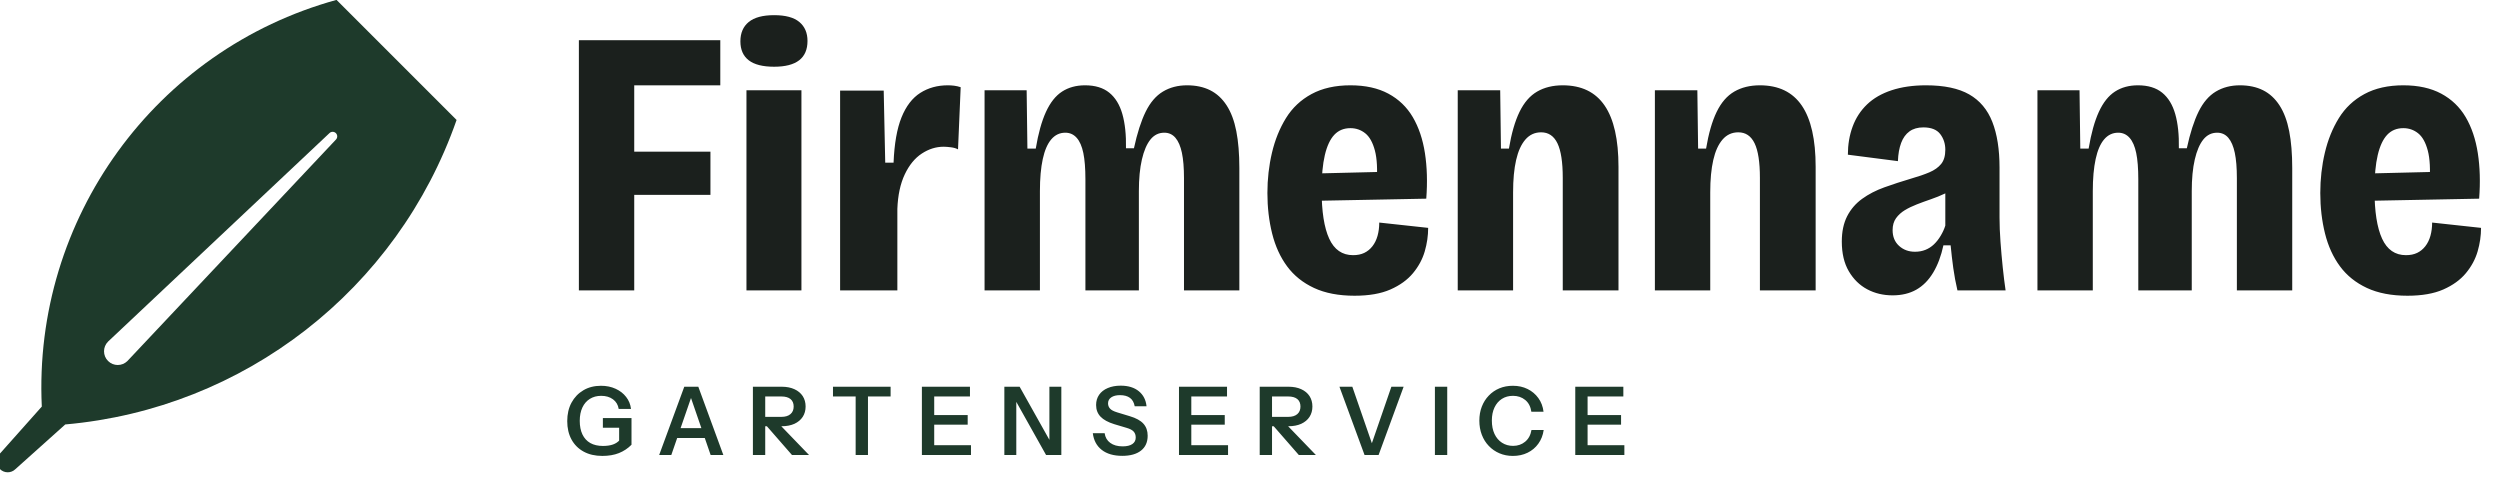
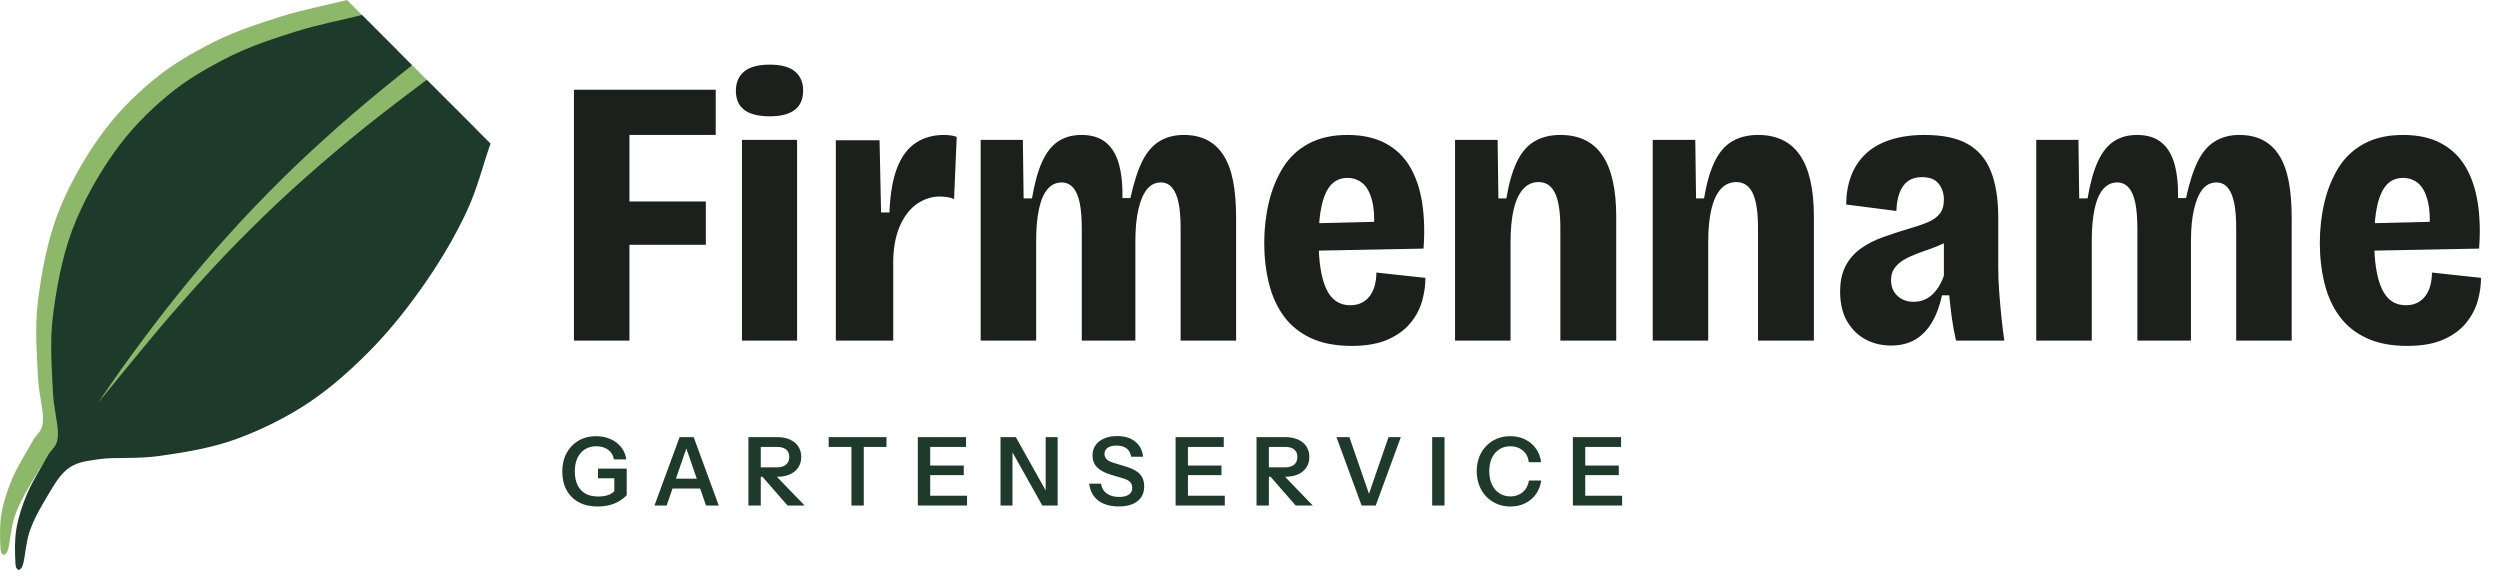
- <svg xmlns="http://www.w3.org/2000/svg" viewBox="0 0 659.38 126" width="659.38" height="126" role="img" aria-label="Firmenname Gartenservice">
-   <g transform="translate(0 4)">
-     <path fill="#1E3A2B" fill-rule="evenodd" transform="translate(-17.53 -19.41) scale(2.41)" d="M8.959 57.738L14.416 52.846A50 50 0 0 0 57.243 19.523L44.102 6.382A44 44 0 0 0 11.849 50.889L7.262 56.041A1.2 1.2 0 0 0 8.959 57.738ZM21.221 45.901L44.034 21.674A0.5 0.5 0 0 0 43.326 20.966L19.099 43.779A1.5 1.5 0 0 0 21.221 45.901Z" />
-     <path fill="#1B201D" transform="translate(146.68 72.6)" d="M6 0V-66H20.6V0ZM12.6 -25.2V-36.6H40.7V-25.2ZM12.6 -54.1V-66H43.3V-54.1ZM50.2 0V-52.8H64.7V0ZM57.5 -59Q53 -59 50.8 -60.7Q48.6 -62.4 48.6 -65.7Q48.6 -69 50.8 -70.8Q53 -72.6 57.5 -72.6Q62 -72.6 64.15 -70.8Q66.3 -69 66.3 -65.8Q66.3 -62.4 64.1 -60.7Q61.9 -59 57.5 -59ZM74.9 0V-28.2V-52.7H86.4L86.8 -33.7H89Q89.3 -41.2 91.1 -45.65Q92.9 -50.1 96.05 -52.1Q99.2 -54.1 103.3 -54.1Q104.1 -54.1 104.95 -54Q105.8 -53.9 106.7 -53.6L106 -37.2Q105.3 -37.6 104.15 -37.75Q103 -37.9 102.2 -37.9Q99.2 -37.9 96.45 -36.1Q93.7 -34.3 91.95 -30.6Q90.2 -26.9 90 -21.5V0ZM113 0V-34V-52.8H124.1L124.3 -37.4H126.5Q127.5 -43.4 129.2 -47.1Q130.9 -50.8 133.45 -52.45Q136 -54.1 139.5 -54.1Q143.5 -54.1 145.9 -52.15Q148.3 -50.2 149.35 -46.5Q150.4 -42.8 150.3 -37.5H152.4Q153.7 -43.5 155.5 -47.15Q157.3 -50.8 160.05 -52.45Q162.8 -54.1 166.4 -54.1Q169.9 -54.1 172.5 -52.8Q175.1 -51.5 176.85 -48.8Q178.6 -46.1 179.4 -42Q180.2 -37.9 180.2 -32.3V0H165.6V-29.6Q165.6 -33.7 165.05 -36.3Q164.5 -38.9 163.35 -40.25Q162.2 -41.6 160.4 -41.6Q158.2 -41.6 156.75 -39.8Q155.3 -38 154.5 -34.55Q153.7 -31.1 153.7 -26.2V0H139.6V-29.3Q139.6 -33.6 139.05 -36.25Q138.5 -38.9 137.3 -40.25Q136.1 -41.6 134.3 -41.6Q132.1 -41.6 130.6 -39.85Q129.1 -38.1 128.35 -34.65Q127.6 -31.2 127.6 -26.2V0ZM210.6 1.4Q204.3 1.4 199.9 -0.65Q195.5 -2.7 192.8 -6.35Q190.1 -10 188.85 -15Q187.6 -20 187.6 -25.7Q187.6 -31.2 188.8 -36.3Q190 -41.4 192.5 -45.45Q195 -49.5 199.25 -51.8Q203.5 -54.1 209.5 -54.1Q215.4 -54.1 219.5 -51.9Q223.6 -49.7 225.95 -45.7Q228.3 -41.7 229.15 -36.2Q230 -30.7 229.5 -24.2L198.5 -23.6V-30.8L219.1 -31.3L216.4 -28.2Q216.8 -33.7 215.95 -36.9Q215.1 -40.1 213.4 -41.45Q211.7 -42.8 209.5 -42.8Q206.9 -42.8 205.25 -41.05Q203.6 -39.3 202.75 -35.7Q201.9 -32.1 201.9 -26.5Q201.9 -18 203.9 -13.65Q205.9 -9.3 210.2 -9.3Q211.9 -9.3 213.15 -9.9Q214.4 -10.5 215.3 -11.65Q216.2 -12.8 216.65 -14.4Q217.1 -16 217.1 -17.9L230 -16.5Q230 -13.4 229.1 -10.3Q228.2 -7.2 226 -4.55Q223.8 -1.9 220.05 -0.25Q216.3 1.4 210.6 1.4ZM237.8 0V-33V-52.8H249L249.2 -37.4H251.3Q252.3 -43.4 254.1 -47.1Q255.9 -50.8 258.75 -52.45Q261.6 -54.1 265.5 -54.1Q272.9 -54.1 276.55 -48.75Q280.2 -43.4 280.2 -32.6V0H265.5V-29.7Q265.5 -35.9 264.1 -38.8Q262.7 -41.7 259.8 -41.7Q257.3 -41.7 255.65 -39.8Q254 -37.9 253.2 -34.4Q252.4 -30.9 252.4 -25.9V0ZM289.8 0V-33V-52.8H301L301.2 -37.4H303.3Q304.3 -43.4 306.1 -47.1Q307.9 -50.8 310.75 -52.45Q313.6 -54.1 317.5 -54.1Q324.9 -54.1 328.55 -48.75Q332.2 -43.4 332.2 -32.6V0H317.5V-29.7Q317.5 -35.9 316.1 -38.8Q314.7 -41.7 311.8 -41.7Q309.3 -41.7 307.65 -39.8Q306 -37.9 305.2 -34.4Q304.4 -30.9 304.4 -25.9V0ZM352.5 1.3Q348.8 1.3 345.8 -0.3Q342.8 -1.9 340.95 -5.05Q339.1 -8.2 339.1 -12.9Q339.1 -16.8 340.5 -19.55Q341.9 -22.3 344.45 -24.15Q347 -26 350.35 -27.2Q353.7 -28.4 357.4 -29.5Q360.2 -30.3 362.2 -31.15Q364.2 -32 365.3 -33.35Q366.4 -34.7 366.4 -37.1Q366.4 -39.5 365.05 -41.25Q363.7 -43 360.6 -43Q358.4 -43 356.95 -41.95Q355.5 -40.9 354.75 -38.9Q354 -36.9 353.9 -34.1L340.7 -35.8Q340.7 -39.8 341.95 -43.2Q343.2 -46.6 345.75 -49.05Q348.3 -51.5 352.25 -52.8Q356.2 -54.1 361.3 -54.1Q368.5 -54.1 372.7 -51.7Q376.9 -49.3 378.8 -44.45Q380.7 -39.6 380.7 -32.4V-19.2Q380.7 -16.3 380.95 -12.85Q381.2 -9.4 381.55 -6.05Q381.9 -2.7 382.3 0H369.6Q368.9 -3 368.5 -5.9Q368.1 -8.8 367.8 -11.9H365.9Q365 -7.7 363.2 -4.7Q361.4 -1.7 358.75 -0.2Q356.1 1.3 352.5 1.3ZM358.4 -10.2Q359.9 -10.2 361.15 -10.7Q362.4 -11.2 363.4 -12.15Q364.4 -13.1 365.2 -14.45Q366 -15.8 366.4 -17.1V-28.3L369.5 -27.6Q368.1 -26.4 366.3 -25.55Q364.5 -24.7 362.6 -24.05Q360.7 -23.4 358.9 -22.7Q357.1 -22 355.7 -21.15Q354.3 -20.3 353.4 -19.05Q352.5 -17.8 352.5 -15.9Q352.5 -13.3 354.2 -11.75Q355.9 -10.2 358.4 -10.2ZM390.7 0V-34V-52.8H401.8L402 -37.4H404.2Q405.2 -43.4 406.9 -47.1Q408.6 -50.8 411.15 -52.45Q413.7 -54.1 417.2 -54.1Q421.2 -54.1 423.6 -52.15Q426 -50.2 427.05 -46.5Q428.1 -42.8 428 -37.5H430.1Q431.4 -43.5 433.2 -47.15Q435 -50.8 437.75 -52.45Q440.5 -54.1 444.1 -54.1Q447.6 -54.1 450.2 -52.8Q452.8 -51.5 454.55 -48.8Q456.3 -46.1 457.1 -42Q457.9 -37.9 457.9 -32.3V0H443.3V-29.6Q443.3 -33.7 442.75 -36.3Q442.2 -38.9 441.05 -40.25Q439.9 -41.6 438.1 -41.6Q435.9 -41.6 434.45 -39.8Q433 -38 432.2 -34.55Q431.4 -31.1 431.4 -26.2V0H417.3V-29.3Q417.3 -33.6 416.75 -36.25Q416.2 -38.9 415 -40.25Q413.8 -41.6 412 -41.6Q409.8 -41.6 408.3 -39.85Q406.8 -38.1 406.05 -34.65Q405.3 -31.2 405.3 -26.2V0ZM488.3 1.4Q482 1.4 477.6 -0.65Q473.2 -2.7 470.5 -6.35Q467.8 -10 466.55 -15Q465.3 -20 465.3 -25.7Q465.3 -31.2 466.5 -36.3Q467.7 -41.4 470.2 -45.45Q472.7 -49.5 476.95 -51.8Q481.2 -54.1 487.2 -54.1Q493.1 -54.1 497.2 -51.9Q501.3 -49.7 503.65 -45.7Q506 -41.7 506.85 -36.2Q507.7 -30.7 507.2 -24.2L476.2 -23.6V-30.8L496.8 -31.3L494.1 -28.2Q494.5 -33.7 493.65 -36.9Q492.8 -40.1 491.1 -41.45Q489.4 -42.8 487.2 -42.8Q484.6 -42.8 482.95 -41.05Q481.3 -39.3 480.45 -35.7Q479.6 -32.1 479.6 -26.5Q479.6 -18 481.6 -13.65Q483.6 -9.3 487.9 -9.3Q489.6 -9.3 490.85 -9.9Q492.1 -10.5 493 -11.65Q493.9 -12.8 494.35 -14.4Q494.8 -16 494.8 -17.9L507.7 -16.5Q507.7 -13.4 506.8 -10.3Q505.9 -7.2 503.7 -4.55Q501.5 -1.9 497.75 -0.25Q494 1.4 488.3 1.4Z" />
-     <path fill="#1E3A2B" transform="translate(148.68 116)" d="M10.18 0.25Q7.33 0.25 5.25 -0.89Q3.18 -2.02 2.05 -4.09Q0.93 -6.15 0.93 -8.93Q0.93 -11.7 2.05 -13.79Q3.18 -15.88 5.18 -17.06Q7.18 -18.25 9.83 -18.25Q11.98 -18.25 13.69 -17.46Q15.4 -16.68 16.46 -15.31Q17.53 -13.95 17.75 -12.15H14.5Q14.25 -13.75 13 -14.68Q11.75 -15.6 9.88 -15.6Q8.18 -15.6 6.9 -14.8Q5.62 -14 4.93 -12.53Q4.23 -11.05 4.23 -9Q4.23 -6.9 4.94 -5.41Q5.65 -3.93 7.01 -3.15Q8.38 -2.38 10.35 -2.38Q11.88 -2.38 12.98 -2.76Q14.08 -3.15 14.75 -3.93L17.88 -2.7Q16.45 -1.25 14.57 -0.5Q12.7 0.25 10.18 0.25ZM14.62 -2.7V-7.95L15.4 -7.18H10.33V-9.73H17.88V-2.7ZM25.18 0 31.8 -18H34.6L28.38 0ZM38.75 0 32.55 -18H35.5L42.1 0ZM28.6 -7.08H38.45V-4.48H28.6ZM49.9 0V-18H57.5Q59.42 -18 60.85 -17.35Q62.27 -16.7 63.04 -15.53Q63.8 -14.35 63.8 -12.78Q63.8 -11.23 63.04 -10.05Q62.27 -8.88 60.85 -8.22Q59.42 -7.58 57.5 -7.58H52.45V-10.05H57.4Q58.97 -10.05 59.81 -10.78Q60.65 -11.5 60.65 -12.78Q60.65 -14.05 59.83 -14.74Q59 -15.43 57.4 -15.43H53.15V0ZM60.2 0 52.17 -9.2H55.82L64.7 0ZM77 0V-15.43H71.02V-18H86.22V-15.43H80.25V0ZM94.47 0V-18H97.72V0ZM96.02 0V-2.58H107.42V0ZM96.02 -8V-10.53H106.55V-8ZM96.02 -15.43V-18H107.15V-15.43ZM116.22 0V-18H120.25L129.02 -2.35L128.1 -2.12V-18H131.25V0H127.22L118.45 -15.65L119.37 -15.88V0ZM147.32 0.23Q143.92 0.23 141.91 -1.34Q139.9 -2.9 139.55 -5.75H142.67Q142.9 -4.1 144.15 -3.19Q145.4 -2.27 147.42 -2.27Q149.1 -2.27 149.99 -2.89Q150.87 -3.5 150.87 -4.6Q150.87 -5.58 150.32 -6.18Q149.77 -6.78 148.47 -7.15L145.22 -8.12Q142.75 -8.88 141.59 -10.1Q140.42 -11.33 140.42 -13.18Q140.42 -14.73 141.22 -15.88Q142.02 -17.03 143.49 -17.65Q144.95 -18.28 146.9 -18.28Q149.9 -18.28 151.69 -16.81Q153.47 -15.35 153.72 -12.85H150.6Q150.32 -14.35 149.35 -15.06Q148.37 -15.78 146.72 -15.78Q145.27 -15.78 144.42 -15.2Q143.57 -14.62 143.57 -13.62Q143.57 -12.8 144.09 -12.23Q144.6 -11.65 146 -11.23L149.3 -10.23Q151.77 -9.5 152.9 -8.25Q154.02 -7 154.02 -5.08Q154.02 -2.53 152.26 -1.15Q150.5 0.23 147.32 0.23ZM162.28 0V-18H165.53V0ZM163.82 0V-2.58H175.22V0ZM163.82 -8V-10.53H174.35V-8ZM163.82 -15.43V-18H174.95V-15.43ZM183.57 0V-18H191.17Q193.1 -18 194.52 -17.35Q195.95 -16.7 196.71 -15.53Q197.47 -14.35 197.47 -12.78Q197.47 -11.23 196.71 -10.05Q195.95 -8.88 194.52 -8.22Q193.1 -7.58 191.17 -7.58H186.12V-10.05H191.07Q192.65 -10.05 193.49 -10.78Q194.32 -11.5 194.32 -12.78Q194.32 -14.05 193.5 -14.74Q192.67 -15.43 191.07 -15.43H186.82V0ZM193.88 0 185.85 -9.2H189.5L198.38 0ZM211.22 0 204.6 -18H208L213.43 -2.3H212.88L218.3 -18H221.53L214.93 0ZM229.78 0V-18H233.03V0ZM250.35 0.25Q248.42 0.25 246.81 -0.44Q245.2 -1.12 244 -2.38Q242.8 -3.62 242.15 -5.33Q241.5 -7.03 241.5 -9.05Q241.5 -11.08 242.15 -12.75Q242.8 -14.43 243.99 -15.66Q245.17 -16.9 246.79 -17.58Q248.4 -18.25 250.35 -18.25Q252.5 -18.25 254.22 -17.4Q255.95 -16.55 257.06 -15.01Q258.18 -13.48 258.43 -11.4H255.22Q254.92 -13.43 253.6 -14.51Q252.27 -15.6 250.38 -15.6Q248.7 -15.6 247.45 -14.8Q246.2 -14 245.5 -12.54Q244.8 -11.08 244.8 -9.08Q244.8 -7.03 245.5 -5.54Q246.2 -4.05 247.47 -3.23Q248.75 -2.4 250.4 -2.4Q252.25 -2.4 253.57 -3.49Q254.9 -4.58 255.25 -6.58H258.47Q258.18 -4.53 257.06 -2.98Q255.95 -1.43 254.22 -0.59Q252.5 0.25 250.35 0.25ZM266.8 0V-18H270.05V0ZM268.35 0V-2.58H279.75V0ZM268.35 -8V-10.53H278.88V-8ZM268.35 -15.43V-18H279.48V-15.43Z" />
+ <svg xmlns="http://www.w3.org/2000/svg" viewBox="0 0 657.69 152" width="657.69" height="152" role="img" aria-label="Firmenname Gartenservice">
+   <g transform="translate(0 17)">
+     <g transform="translate(-23.42 -29.92) scale(2.81)">
+       <path fill="#8DB86A" transform="translate(-1.4 -1.4)" d="M10.07 58C9.97 57.77 9.81 57.96 9.78 57.31C9.74 56.66 9.68 55.19 9.87 54.1C10.06 53.01 10.42 51.87 10.9 50.76C11.38 49.64 12.25 48.27 12.73 47.39C13.2 46.51 13.66 46.52 13.75 45.48C13.84 44.44 13.36 43.01 13.28 41.13C13.2 39.26 12.98 36.75 13.28 34.25C13.58 31.76 14.13 28.73 15.08 26.17C16.04 23.61 17.51 21 19 18.9C20.48 16.8 22.19 15.07 23.99 13.57C25.78 12.07 27.78 10.92 29.79 9.91C31.8 8.91 33.96 8.2 36.03 7.55C38.1 6.9 40.15 6.52 42.22 6L46.92 10.7C45.98 11.45 45.03 12.2 44.1 12.97C43.17 13.73 42.25 14.51 41.33 15.29C40.42 16.08 39.52 16.87 38.63 17.68C37.74 18.48 36.86 19.3 35.99 20.13C35.13 20.96 34.27 21.8 33.43 22.66C32.59 23.51 31.76 24.38 30.94 25.26C30.13 26.14 29.32 27.03 28.53 27.93C27.74 28.84 26.96 29.76 26.19 30.68C25.43 31.61 24.67 32.55 23.92 33.5C23.18 34.46 22.44 35.42 21.72 36.39C20.99 37.36 20.27 38.34 19.57 39.33C18.87 40.32 18.19 41.34 17.49 42.34L17.49 42.34C18.26 41.41 19.02 40.47 19.78 39.54C20.55 38.61 21.31 37.67 22.08 36.75C22.85 35.82 23.62 34.9 24.41 33.99C25.2 33.08 25.99 32.18 26.8 31.29C27.6 30.4 28.42 29.52 29.24 28.65C30.07 27.78 30.91 26.92 31.76 26.08C32.61 25.23 33.47 24.4 34.35 23.57C35.22 22.75 36.11 21.94 37.01 21.15C37.91 20.35 38.82 19.56 39.74 18.79C40.66 18.01 41.59 17.25 42.53 16.49C43.48 15.74 44.43 14.99 45.39 14.26C46.35 13.52 47.32 12.8 48.29 12.07L54.26 18.04C53.51 20.16 53.03 22.26 52.02 24.41C51.02 26.56 49.7 28.82 48.24 30.94C46.78 33.06 45.09 35.24 43.25 37.14C41.42 39.03 39.38 40.86 37.23 42.3C35.08 43.73 32.67 44.9 30.35 45.74C28.03 46.57 25.43 46.98 23.3 47.28C21.17 47.59 19.03 47.37 17.58 47.59C16.13 47.8 15.45 47.89 14.6 48.55C13.75 49.22 13.06 50.58 12.47 51.55C11.89 52.53 11.42 53.43 11.09 54.4C10.77 55.38 10.67 56.79 10.5 57.39C10.33 57.99 10.21 57.8 10.07 58Z" />
+       <path fill="#1E3A2B" d="M10.07 58C9.97 57.77 9.81 57.96 9.78 57.31C9.74 56.66 9.68 55.19 9.87 54.1C10.06 53.01 10.42 51.87 10.9 50.76C11.38 49.64 12.25 48.27 12.73 47.39C13.2 46.51 13.66 46.52 13.75 45.48C13.84 44.44 13.36 43.01 13.28 41.13C13.2 39.26 12.98 36.75 13.28 34.25C13.58 31.76 14.13 28.73 15.08 26.17C16.04 23.61 17.51 21 19 18.9C20.48 16.8 22.19 15.07 23.99 13.57C25.78 12.07 27.78 10.92 29.79 9.91C31.8 8.91 33.96 8.2 36.03 7.55C38.1 6.9 40.15 6.52 42.22 6L46.92 10.7C45.98 11.45 45.03 12.2 44.1 12.97C43.17 13.73 42.25 14.51 41.33 15.29C40.42 16.08 39.52 16.87 38.63 17.68C37.74 18.48 36.86 19.3 35.99 20.13C35.13 20.96 34.27 21.8 33.43 22.66C32.59 23.51 31.76 24.38 30.94 25.26C30.13 26.14 29.32 27.03 28.53 27.93C27.74 28.84 26.96 29.76 26.19 30.68C25.43 31.61 24.67 32.55 23.92 33.5C23.18 34.46 22.44 35.42 21.72 36.39C20.99 37.36 20.27 38.34 19.57 39.33C18.87 40.32 18.19 41.34 17.49 42.34L17.49 42.34C18.26 41.41 19.02 40.47 19.78 39.54C20.55 38.61 21.31 37.67 22.08 36.75C22.85 35.82 23.62 34.9 24.41 33.99C25.2 33.08 25.99 32.18 26.8 31.29C27.6 30.4 28.42 29.52 29.24 28.65C30.07 27.78 30.91 26.92 31.76 26.08C32.61 25.23 33.47 24.4 34.35 23.57C35.22 22.75 36.11 21.94 37.01 21.15C37.91 20.35 38.82 19.56 39.74 18.79C40.66 18.01 41.59 17.25 42.53 16.49C43.48 15.74 44.43 14.99 45.39 14.26C46.35 13.52 47.32 12.8 48.29 12.07L54.26 18.04C53.51 20.16 53.03 22.26 52.02 24.41C51.02 26.56 49.7 28.82 48.24 30.94C46.78 33.06 45.09 35.24 43.25 37.14C41.42 39.03 39.38 40.86 37.23 42.3C35.08 43.73 32.67 44.9 30.35 45.74C28.03 46.57 25.43 46.98 23.3 47.28C21.17 47.59 19.03 47.37 17.58 47.59C16.13 47.8 15.45 47.89 14.6 48.55C13.75 49.22 13.06 50.58 12.47 51.55C11.89 52.53 11.42 53.43 11.09 54.4C10.77 55.38 10.67 56.79 10.5 57.39C10.33 57.99 10.21 57.8 10.07 58Z" />
+     </g>
+     <path fill="#1B201D" transform="translate(144.99 72.6)" d="M6 0V-66H20.6V0ZM12.6 -25.2V-36.6H40.7V-25.2ZM12.6 -54.1V-66H43.3V-54.1ZM50.2 0V-52.8H64.7V0ZM57.5 -59Q53 -59 50.8 -60.7Q48.6 -62.4 48.6 -65.7Q48.6 -69 50.8 -70.8Q53 -72.6 57.5 -72.6Q62 -72.6 64.15 -70.8Q66.3 -69 66.3 -65.8Q66.3 -62.4 64.1 -60.7Q61.9 -59 57.5 -59ZM74.9 0V-28.2V-52.7H86.4L86.8 -33.7H89Q89.3 -41.2 91.1 -45.65Q92.9 -50.1 96.05 -52.1Q99.2 -54.1 103.3 -54.1Q104.1 -54.1 104.95 -54Q105.8 -53.9 106.7 -53.6L106 -37.2Q105.3 -37.6 104.15 -37.75Q103 -37.9 102.2 -37.9Q99.2 -37.9 96.45 -36.1Q93.7 -34.3 91.95 -30.6Q90.2 -26.9 90 -21.5V0ZM113 0V-34V-52.8H124.1L124.3 -37.4H126.5Q127.5 -43.4 129.2 -47.1Q130.9 -50.8 133.45 -52.45Q136 -54.1 139.5 -54.1Q143.5 -54.1 145.9 -52.15Q148.3 -50.2 149.35 -46.5Q150.4 -42.8 150.3 -37.5H152.4Q153.7 -43.5 155.5 -47.15Q157.3 -50.8 160.05 -52.45Q162.8 -54.1 166.4 -54.1Q169.9 -54.1 172.5 -52.8Q175.1 -51.5 176.85 -48.8Q178.6 -46.1 179.4 -42Q180.2 -37.9 180.2 -32.3V0H165.6V-29.6Q165.6 -33.7 165.05 -36.3Q164.5 -38.9 163.35 -40.25Q162.2 -41.6 160.4 -41.6Q158.2 -41.6 156.75 -39.8Q155.3 -38 154.5 -34.55Q153.7 -31.1 153.7 -26.2V0H139.6V-29.3Q139.6 -33.6 139.05 -36.25Q138.5 -38.9 137.3 -40.25Q136.1 -41.6 134.3 -41.6Q132.1 -41.6 130.6 -39.85Q129.1 -38.1 128.35 -34.65Q127.6 -31.2 127.6 -26.2V0ZM210.6 1.4Q204.3 1.4 199.9 -0.65Q195.5 -2.7 192.8 -6.35Q190.1 -10 188.85 -15Q187.6 -20 187.6 -25.7Q187.6 -31.2 188.8 -36.3Q190 -41.4 192.5 -45.45Q195 -49.5 199.25 -51.8Q203.5 -54.1 209.5 -54.1Q215.4 -54.1 219.5 -51.9Q223.6 -49.7 225.95 -45.7Q228.3 -41.7 229.15 -36.2Q230 -30.7 229.5 -24.2L198.5 -23.6V-30.8L219.1 -31.3L216.4 -28.2Q216.8 -33.7 215.95 -36.9Q215.1 -40.1 213.4 -41.45Q211.7 -42.8 209.5 -42.8Q206.9 -42.8 205.25 -41.05Q203.6 -39.3 202.75 -35.7Q201.9 -32.1 201.9 -26.5Q201.9 -18 203.9 -13.65Q205.9 -9.3 210.2 -9.3Q211.9 -9.3 213.15 -9.9Q214.4 -10.5 215.3 -11.65Q216.2 -12.8 216.65 -14.4Q217.1 -16 217.1 -17.9L230 -16.5Q230 -13.4 229.1 -10.3Q228.2 -7.2 226 -4.55Q223.8 -1.9 220.05 -0.25Q216.3 1.4 210.6 1.4ZM237.8 0V-33V-52.8H249L249.2 -37.4H251.3Q252.3 -43.4 254.1 -47.1Q255.9 -50.8 258.75 -52.45Q261.6 -54.1 265.5 -54.1Q272.9 -54.1 276.55 -48.75Q280.2 -43.4 280.2 -32.6V0H265.5V-29.7Q265.5 -35.9 264.1 -38.8Q262.7 -41.7 259.8 -41.7Q257.3 -41.7 255.65 -39.8Q254 -37.9 253.2 -34.4Q252.4 -30.9 252.4 -25.9V0ZM289.8 0V-33V-52.8H301L301.2 -37.4H303.3Q304.3 -43.4 306.1 -47.1Q307.9 -50.8 310.75 -52.45Q313.6 -54.1 317.5 -54.1Q324.9 -54.1 328.55 -48.75Q332.2 -43.4 332.2 -32.6V0H317.5V-29.7Q317.5 -35.9 316.1 -38.8Q314.7 -41.7 311.8 -41.7Q309.3 -41.7 307.65 -39.8Q306 -37.9 305.2 -34.4Q304.4 -30.9 304.4 -25.9V0ZM352.5 1.3Q348.8 1.3 345.8 -0.3Q342.8 -1.9 340.95 -5.05Q339.1 -8.2 339.1 -12.9Q339.1 -16.8 340.5 -19.55Q341.9 -22.3 344.45 -24.15Q347 -26 350.35 -27.2Q353.7 -28.4 357.4 -29.5Q360.2 -30.3 362.2 -31.15Q364.2 -32 365.3 -33.35Q366.4 -34.7 366.4 -37.1Q366.4 -39.5 365.05 -41.25Q363.7 -43 360.6 -43Q358.4 -43 356.95 -41.95Q355.5 -40.9 354.75 -38.9Q354 -36.9 353.9 -34.1L340.7 -35.8Q340.7 -39.8 341.95 -43.2Q343.2 -46.6 345.75 -49.05Q348.3 -51.5 352.25 -52.8Q356.2 -54.1 361.3 -54.1Q368.5 -54.1 372.7 -51.7Q376.9 -49.3 378.8 -44.45Q380.7 -39.6 380.7 -32.4V-19.2Q380.7 -16.3 380.95 -12.85Q381.2 -9.4 381.55 -6.05Q381.9 -2.7 382.3 0H369.6Q368.9 -3 368.5 -5.9Q368.1 -8.8 367.8 -11.9H365.9Q365 -7.7 363.2 -4.7Q361.4 -1.7 358.75 -0.2Q356.1 1.3 352.5 1.3ZM358.4 -10.2Q359.9 -10.2 361.15 -10.7Q362.4 -11.2 363.4 -12.15Q364.4 -13.1 365.2 -14.45Q366 -15.8 366.4 -17.1V-28.3L369.5 -27.6Q368.1 -26.4 366.3 -25.55Q364.5 -24.7 362.6 -24.05Q360.7 -23.4 358.9 -22.7Q357.1 -22 355.7 -21.15Q354.3 -20.3 353.4 -19.05Q352.5 -17.8 352.5 -15.9Q352.5 -13.3 354.2 -11.75Q355.9 -10.2 358.4 -10.2ZM390.7 0V-34V-52.8H401.8L402 -37.4H404.2Q405.2 -43.4 406.9 -47.1Q408.6 -50.8 411.15 -52.45Q413.7 -54.1 417.2 -54.1Q421.2 -54.1 423.6 -52.15Q426 -50.2 427.05 -46.5Q428.1 -42.8 428 -37.5H430.1Q431.4 -43.5 433.2 -47.15Q435 -50.8 437.75 -52.45Q440.5 -54.1 444.1 -54.1Q447.6 -54.1 450.2 -52.8Q452.8 -51.5 454.55 -48.8Q456.3 -46.1 457.1 -42Q457.9 -37.9 457.9 -32.3V0H443.3V-29.6Q443.3 -33.7 442.75 -36.3Q442.2 -38.9 441.05 -40.25Q439.9 -41.6 438.1 -41.6Q435.9 -41.6 434.45 -39.8Q433 -38 432.2 -34.55Q431.4 -31.1 431.4 -26.2V0H417.3V-29.3Q417.3 -33.6 416.75 -36.25Q416.2 -38.9 415 -40.25Q413.8 -41.6 412 -41.6Q409.8 -41.6 408.3 -39.85Q406.8 -38.1 406.05 -34.65Q405.3 -31.2 405.3 -26.2V0ZM488.3 1.4Q482 1.4 477.6 -0.65Q473.2 -2.7 470.5 -6.35Q467.8 -10 466.55 -15Q465.3 -20 465.3 -25.7Q465.3 -31.2 466.5 -36.3Q467.7 -41.4 470.2 -45.45Q472.7 -49.5 476.95 -51.8Q481.2 -54.1 487.2 -54.1Q493.1 -54.1 497.2 -51.9Q501.3 -49.7 503.65 -45.7Q506 -41.7 506.85 -36.2Q507.7 -30.7 507.2 -24.2L476.2 -23.6V-30.8L496.8 -31.3L494.1 -28.2Q494.5 -33.7 493.65 -36.9Q492.8 -40.1 491.1 -41.45Q489.4 -42.8 487.2 -42.8Q484.6 -42.8 482.95 -41.05Q481.3 -39.3 480.45 -35.7Q479.6 -32.1 479.6 -26.5Q479.6 -18 481.6 -13.65Q483.6 -9.3 487.9 -9.3Q489.6 -9.3 490.85 -9.9Q492.1 -10.5 493 -11.65Q493.9 -12.8 494.35 -14.4Q494.8 -16 494.8 -17.9L507.7 -16.5Q507.7 -13.4 506.8 -10.3Q505.9 -7.2 503.7 -4.55Q501.5 -1.9 497.75 -0.25Q494 1.4 488.3 1.4Z" />
+     <path fill="#1E3A2B" transform="translate(146.99 116)" d="M10.18 0.25Q7.33 0.25 5.25 -0.89Q3.18 -2.02 2.05 -4.09Q0.93 -6.15 0.93 -8.93Q0.93 -11.7 2.05 -13.79Q3.18 -15.88 5.18 -17.06Q7.18 -18.25 9.83 -18.25Q11.98 -18.25 13.69 -17.46Q15.4 -16.68 16.46 -15.31Q17.53 -13.95 17.75 -12.15H14.5Q14.25 -13.75 13 -14.68Q11.75 -15.6 9.88 -15.6Q8.18 -15.6 6.9 -14.8Q5.62 -14 4.93 -12.53Q4.23 -11.05 4.23 -9Q4.23 -6.9 4.94 -5.41Q5.65 -3.93 7.01 -3.15Q8.38 -2.38 10.35 -2.38Q11.88 -2.38 12.98 -2.76Q14.08 -3.15 14.75 -3.93L17.88 -2.7Q16.45 -1.25 14.57 -0.5Q12.7 0.25 10.18 0.25ZM14.62 -2.7V-7.95L15.4 -7.18H10.33V-9.73H17.88V-2.7ZM25.18 0 31.8 -18H34.6L28.38 0ZM38.75 0 32.55 -18H35.5L42.1 0ZM28.6 -7.08H38.45V-4.48H28.6ZM49.9 0V-18H57.5Q59.42 -18 60.85 -17.35Q62.27 -16.7 63.04 -15.53Q63.8 -14.35 63.8 -12.78Q63.8 -11.23 63.04 -10.05Q62.27 -8.88 60.85 -8.22Q59.42 -7.58 57.5 -7.58H52.45V-10.05H57.4Q58.97 -10.05 59.81 -10.78Q60.65 -11.5 60.65 -12.78Q60.65 -14.05 59.83 -14.74Q59 -15.43 57.4 -15.43H53.15V0ZM60.2 0 52.17 -9.2H55.82L64.7 0ZM77 0V-15.43H71.02V-18H86.22V-15.43H80.25V0ZM94.47 0V-18H97.72V0ZM96.02 0V-2.58H107.42V0ZM96.02 -8V-10.53H106.55V-8ZM96.02 -15.43V-18H107.15V-15.43ZM116.22 0V-18H120.25L129.02 -2.35L128.1 -2.12V-18H131.25V0H127.22L118.45 -15.65L119.37 -15.88V0ZM147.32 0.23Q143.92 0.23 141.91 -1.34Q139.9 -2.9 139.55 -5.75H142.67Q142.9 -4.1 144.15 -3.19Q145.4 -2.27 147.42 -2.27Q149.1 -2.27 149.99 -2.89Q150.87 -3.5 150.87 -4.6Q150.87 -5.58 150.32 -6.18Q149.77 -6.78 148.47 -7.15L145.22 -8.12Q142.75 -8.88 141.59 -10.1Q140.42 -11.33 140.42 -13.18Q140.42 -14.73 141.22 -15.88Q142.02 -17.03 143.49 -17.65Q144.95 -18.28 146.9 -18.28Q149.9 -18.28 151.69 -16.81Q153.47 -15.35 153.72 -12.85H150.6Q150.32 -14.35 149.35 -15.06Q148.37 -15.78 146.72 -15.78Q145.27 -15.78 144.42 -15.2Q143.57 -14.62 143.57 -13.62Q143.57 -12.8 144.09 -12.23Q144.6 -11.65 146 -11.23L149.3 -10.23Q151.77 -9.5 152.9 -8.25Q154.02 -7 154.02 -5.08Q154.02 -2.53 152.26 -1.15Q150.5 0.23 147.32 0.23ZM162.28 0V-18H165.53V0ZM163.82 0V-2.58H175.22V0ZM163.82 -8V-10.53H174.35V-8ZM163.82 -15.43V-18H174.95V-15.43ZM183.57 0V-18H191.17Q193.1 -18 194.52 -17.35Q195.95 -16.7 196.71 -15.53Q197.47 -14.35 197.47 -12.78Q197.47 -11.23 196.71 -10.05Q195.95 -8.88 194.52 -8.22Q193.1 -7.58 191.17 -7.58H186.12V-10.05H191.07Q192.65 -10.05 193.49 -10.78Q194.32 -11.5 194.32 -12.78Q194.32 -14.05 193.5 -14.74Q192.67 -15.43 191.07 -15.43H186.82V0ZM193.88 0 185.85 -9.2H189.5L198.38 0ZM211.22 0 204.6 -18H208L213.43 -2.3H212.88L218.3 -18H221.53L214.93 0ZM229.78 0V-18H233.03V0ZM250.35 0.25Q248.42 0.25 246.81 -0.44Q245.2 -1.12 244 -2.38Q242.8 -3.62 242.15 -5.33Q241.5 -7.03 241.5 -9.05Q241.5 -11.08 242.15 -12.75Q242.8 -14.43 243.99 -15.66Q245.17 -16.9 246.79 -17.58Q248.4 -18.25 250.35 -18.25Q252.5 -18.25 254.22 -17.4Q255.95 -16.55 257.06 -15.01Q258.18 -13.48 258.43 -11.4H255.22Q254.92 -13.43 253.6 -14.51Q252.27 -15.6 250.38 -15.6Q248.7 -15.6 247.45 -14.8Q246.2 -14 245.5 -12.54Q244.8 -11.08 244.8 -9.08Q244.8 -7.03 245.5 -5.54Q246.2 -4.05 247.47 -3.23Q248.75 -2.4 250.4 -2.4Q252.25 -2.4 253.57 -3.49Q254.9 -4.58 255.25 -6.58H258.47Q258.18 -4.53 257.06 -2.98Q255.95 -1.43 254.22 -0.59Q252.5 0.25 250.35 0.25ZM266.8 0V-18H270.05V0ZM268.35 0V-2.58H279.75V0ZM268.35 -8V-10.53H278.88V-8ZM268.35 -15.43V-18H279.48V-15.43Z" />
  </g>
</svg>
